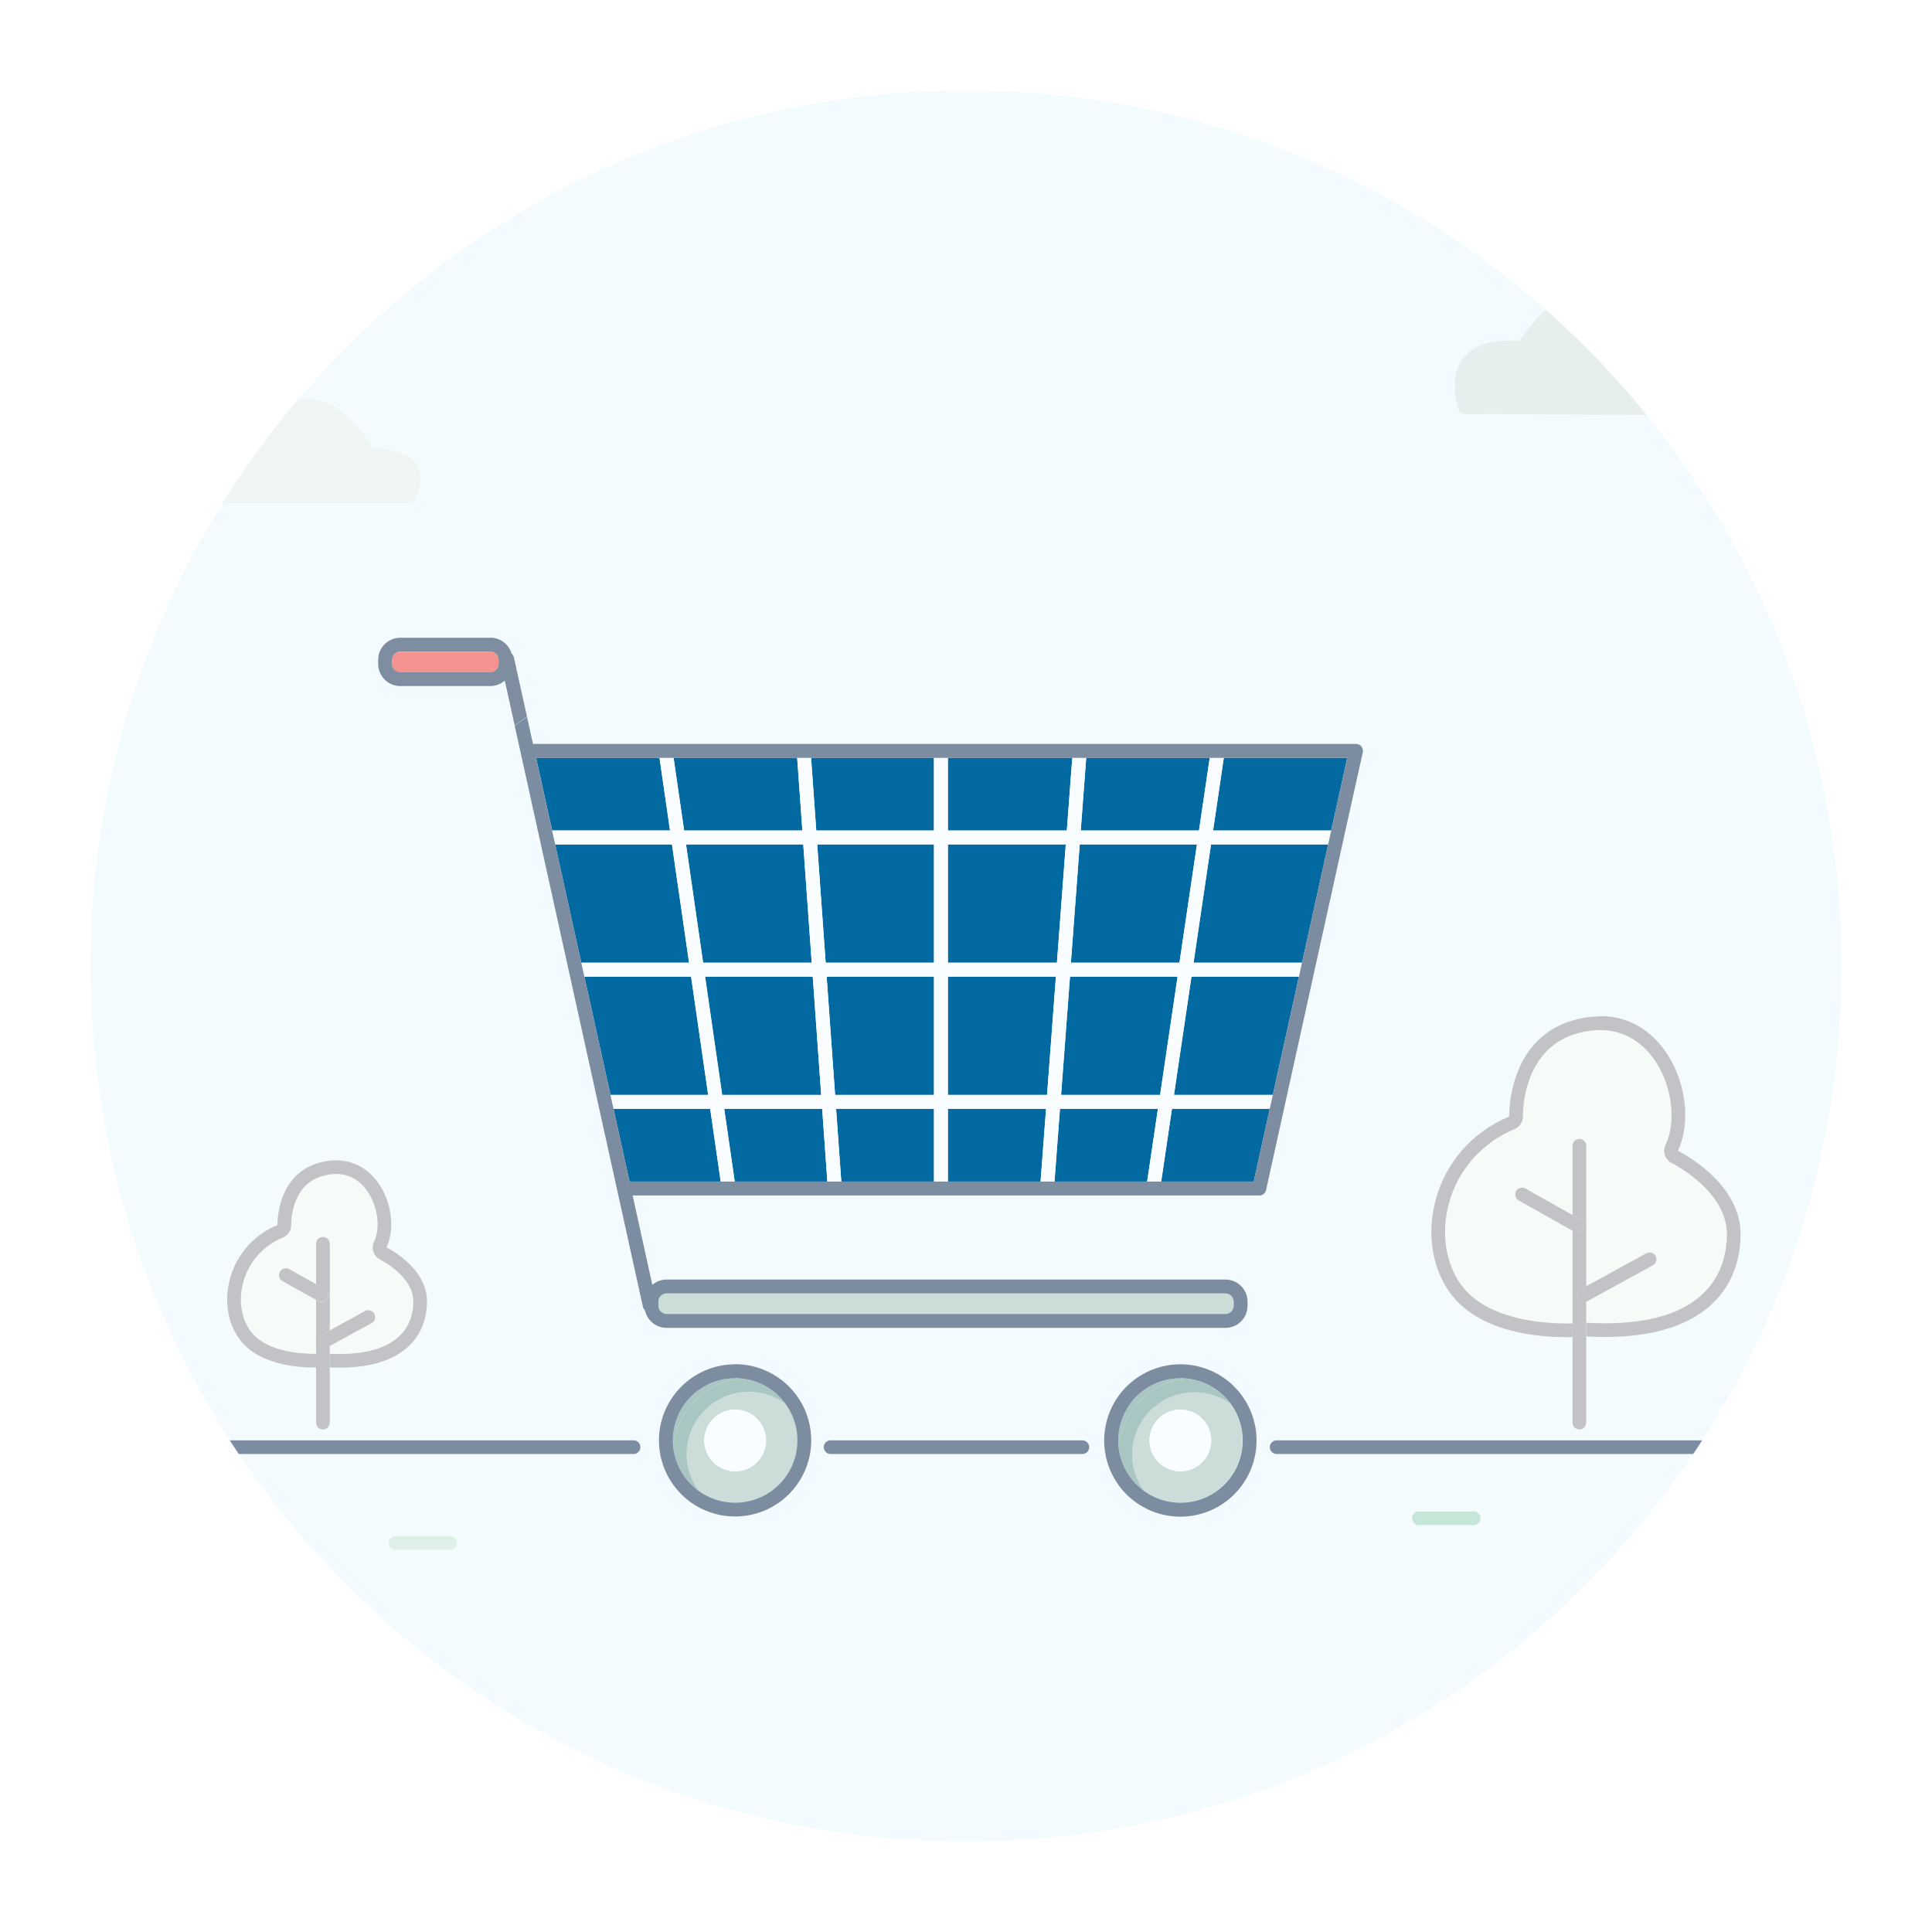
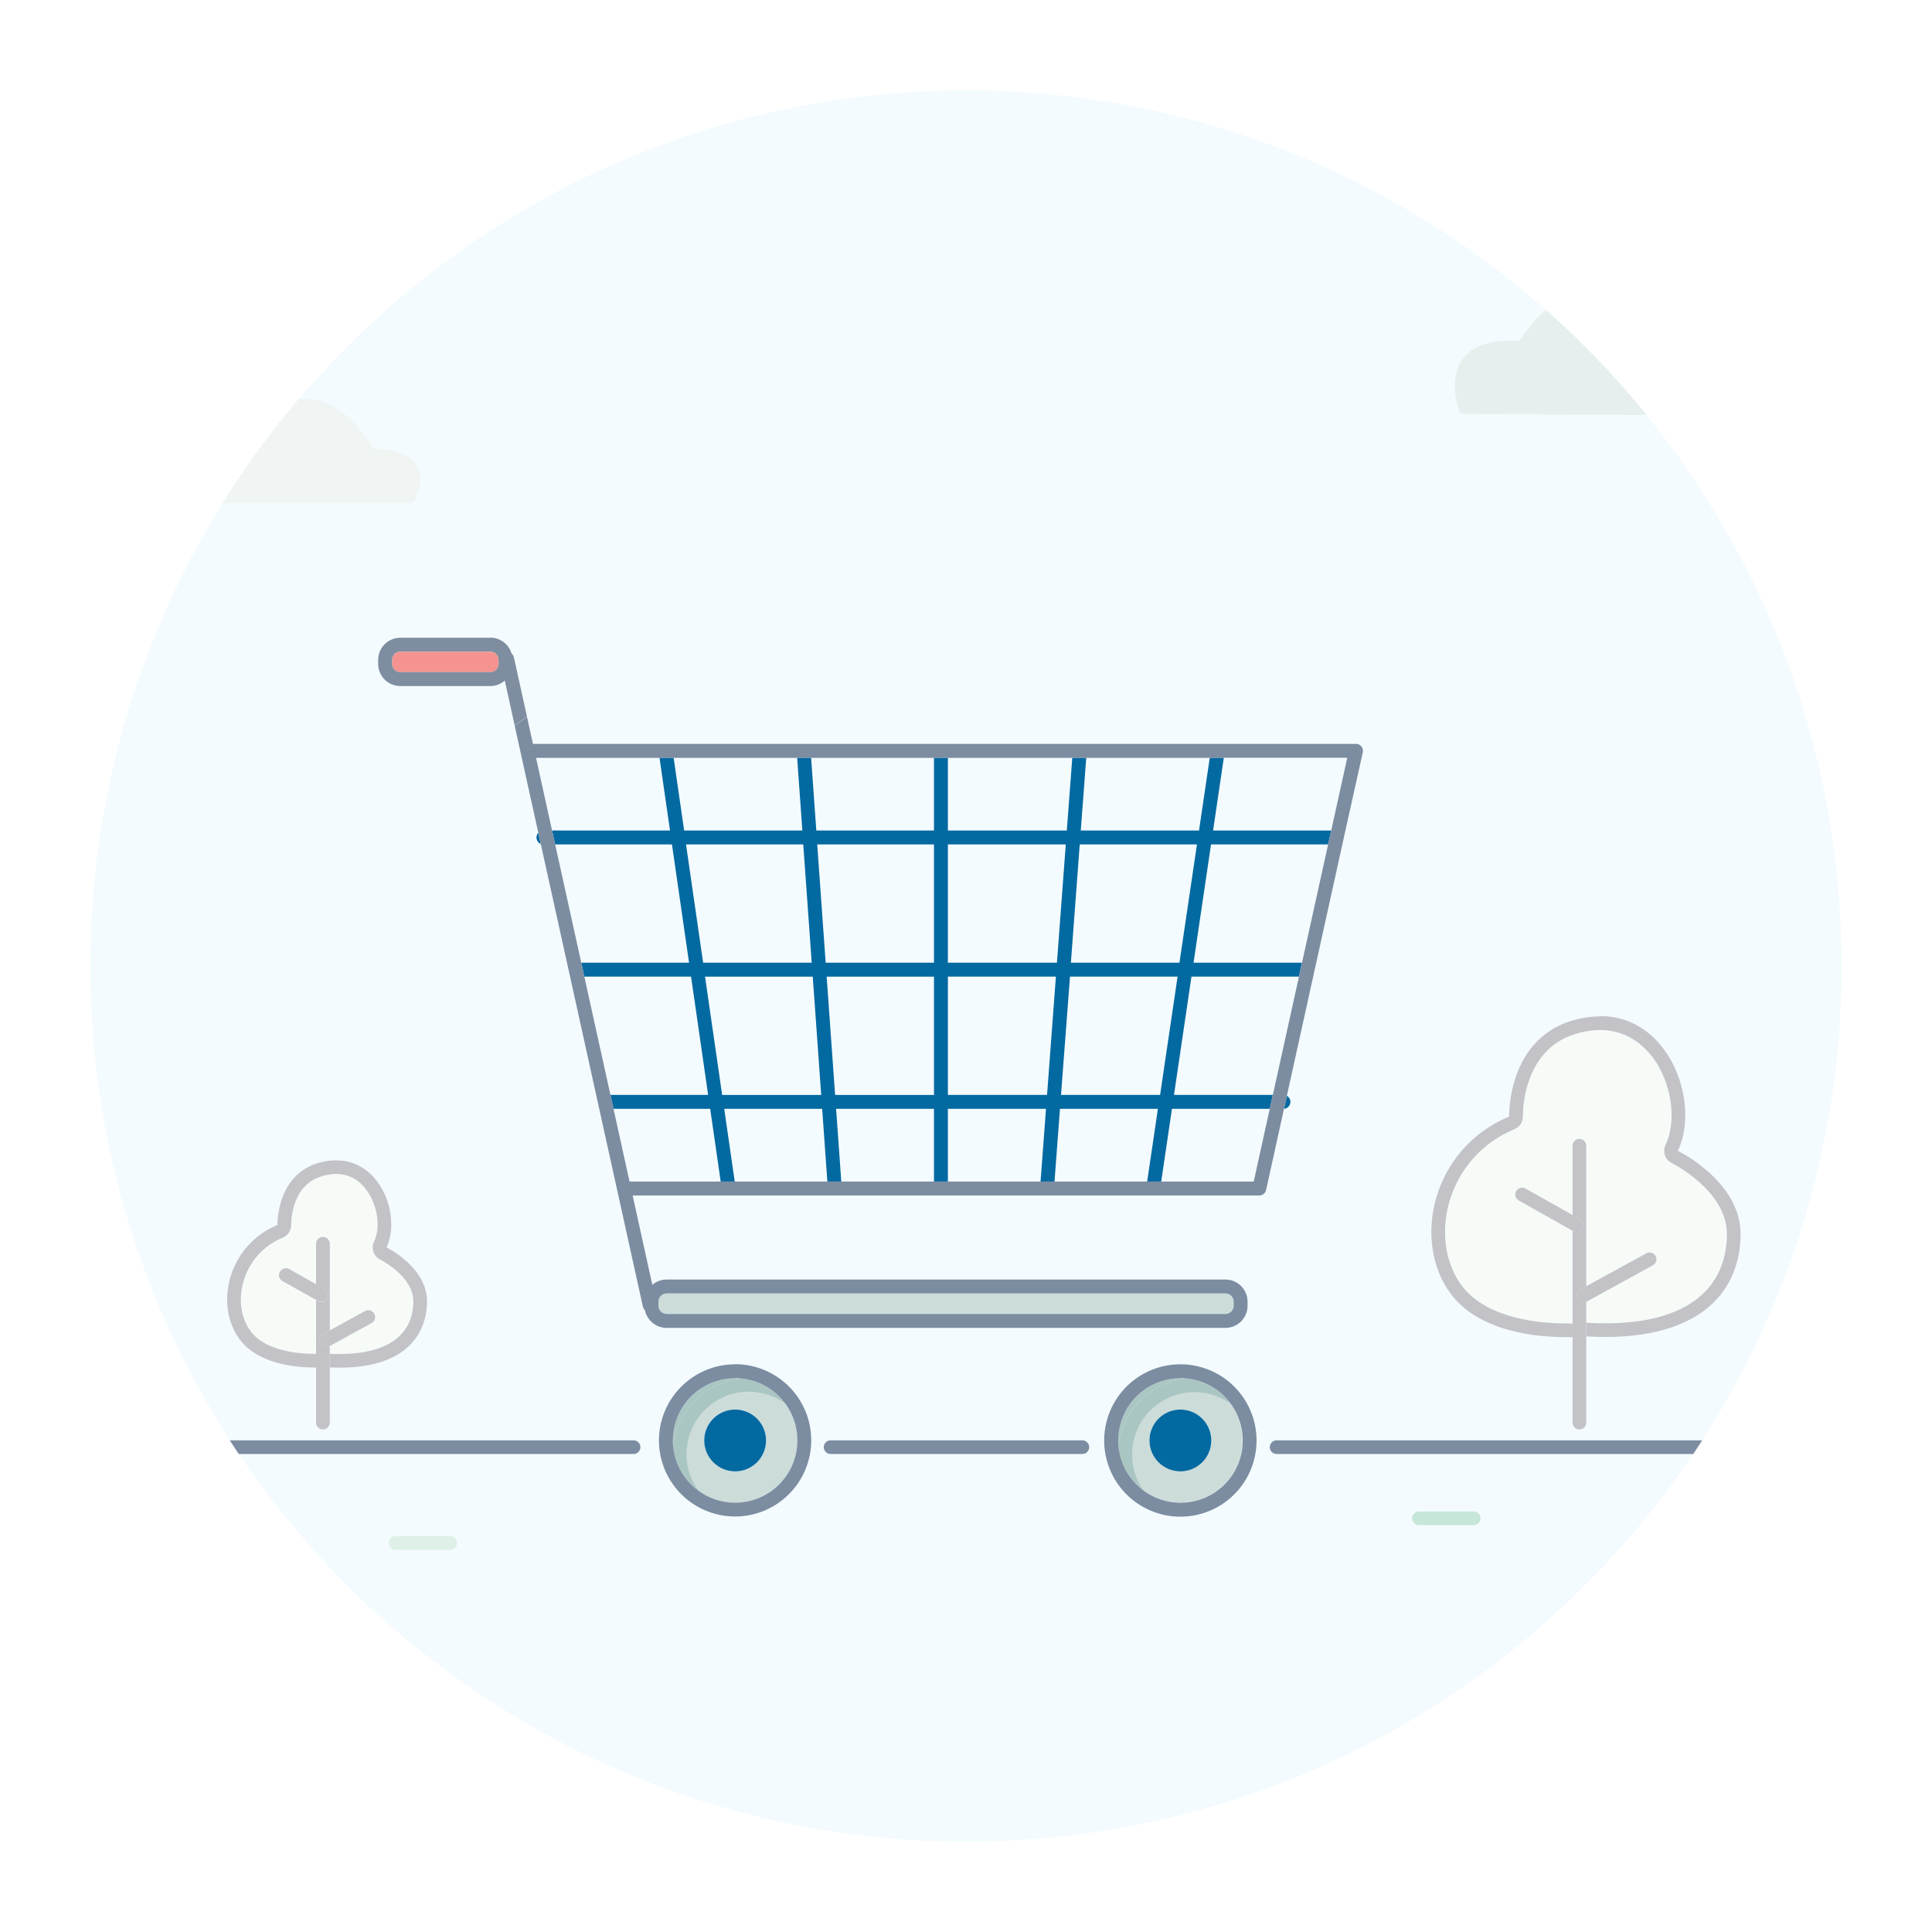
<svg xmlns="http://www.w3.org/2000/svg" viewBox="0 0 706 706">
  <defs>
    <style>
        .cls-1 {fill: #eef9fe; opacity: 0.7;}
        .cls-2 {fill: #f6fbf8;}
        .cls-3 {fill: #c3c2c7;}
-         .cls-4 {fill: #0369a1;}
-         .cls-5 {fill: #fafdff;}
+         .cls-4 {fill: transparent;}
+         .cls-5 {fill: #0369a1;}
        .cls-6 {fill: #f59390;}
        .cls-7 {fill: #ccdcd9;}
        .cls-8 {fill: #7e8da0;}
        .cls-9 {fill: #7c8ca1;}
        .cls-10 {fill: #c6e6d7;}
        .cls-11 {fill: #def0e7;}
        .cls-12 {fill: #e6efed;}
        .cls-13 {fill: #f0f5f3;}
        .cls-14 {fill: #aac6c2;}
        .cls-15 {fill: #c4d9d9;}
        
      #blink1, #blink2, #blink3 {
      opacity: 0;
      animation: blinkIn 0.7s linear 0.5s forwards 3;
      }
      
      #blob {
      display:none;
      }
      
      #cloudSmall, #cloudLarge {
      animation: cloudsMove 20s ease-in-out infinite;
      }
      
      #treeLarge {
      animation: treeRightMove 12s ease-in-out infinite;
      }
      
      #treeSmall {
      animation: treeLeftMove 36s ease-in-out infinite;
      }
      
      img:not(.png) {
      width: 100%;
      }
      
      /* Animations */
      @keyframes cloudsMove {
      0% {
        transform: translate(75%, 0);
      }
      100% {
        transform: translate(-100%,0); 
      }
      }
      
      @keyframes treeRightMove {
      0% {
        transform: translate(20%,0);
      }
      100% {
        transform: translate(-100%,0);
      }
      }
      
      @keyframes treeLeftMove {
      0% {
        transform: translate(150%,0);
      }
      100% {
        transform: translate(-100%,0);
      }
      }
      
      @keyframes blinkIn {
      0% {
        opacity: 0;
      }
      15% {
        opacity: 1;
      }
      100% {
        opacity: 1;
      }
      }
  </style>
  </defs>
  <clipPath id="clipBg">
    <circle id="circle" class="cls-1" cx="353" cy="353" r="320" />
  </clipPath>
  <g id="Layer_2" data-name="Layer 2" clip-path="url(#clipBg)">
    <g id="cartDesaturated">
      <circle id="circleBg" class="cls-1" cx="353" cy="353" r="320" />
      <g id="treeSmall">
        <path class="cls-2" d="M122.89,426.44V429a16.82,16.82,0,0,0-2,.12c-6.28.79-10.46,3.92-12.78,9.59a24.16,24.16,0,0,0-1.73,8.77,5,5,0,0,1-3.08,4.78,24.62,24.62,0,0,0-14.44,16.31c-1.79,6.56-.77,13.26,2.74,17.93,5.55,7.42,18,8.22,23.14,8.22h.73V475l-12.26-6.89a2.5,2.5,0,0,1,1.23-4.68,2.48,2.48,0,0,1,1.23.32l9.8,5.52V454.48a2.5,2.5,0,0,1,5,0v31.69l12.89-7.08a2.49,2.49,0,0,1,3.39,1,2.5,2.5,0,0,1-1,3.4l-15.29,8.39v2.74c1.21.06,2.39.09,3.53.09,17.41,0,27-6.85,27-19.29,0-9.11-11.86-15.09-12-15.15a5,5,0,0,1-2.33-6.66c2.28-4.77,1.43-12.21-2-17.69-2-3.18-5.67-7-11.79-7v-2.51h0" />
        <path class="cls-3" d="M122.89,424h0a21.21,21.21,0,0,0-2.6.16c-19.58,2.45-18.89,23.48-18.89,23.48-18.38,7.66-23,29.61-13.78,41.86,6.76,9,20.42,10.22,27.14,10.22h.73v-5h-.73c-5.1,0-17.59-.8-23.14-8.22-3.51-4.67-4.53-11.37-2.74-17.93a24.62,24.62,0,0,1,14.44-16.31,5,5,0,0,0,3.08-4.78,24.16,24.16,0,0,1,1.73-8.77c2.32-5.67,6.5-8.8,12.78-9.59a16.82,16.82,0,0,1,2-.12v-5m0,0h0v5c6.12,0,9.79,3.78,11.79,7,3.46,5.48,4.31,12.92,2,17.69a5,5,0,0,0,2.33,6.66c.12.06,12,6,12,15.15,0,12.44-9.59,19.29-27,19.29-1.14,0-2.32,0-3.53-.09v5c1.21.05,2.39.08,3.53.08,24.84,0,32-12.81,32-24.29,0-12.5-14.8-19.65-14.8-19.65,5.34-11.17-1.79-31.81-18.33-31.81" />
        <path class="cls-3" d="M118,452a2.5,2.5,0,0,0-2.5,2.5v14.83l3.15,1.77a2.5,2.5,0,0,1-1.23,4.68,2.47,2.47,0,0,1-1.22-.32l-.7-.4v44.79a2.5,2.5,0,0,0,5,0v-28l-.18.1a2.49,2.49,0,0,1-3.39-1,2.5,2.5,0,0,1,1-3.4l2.58-1.41V454.48A2.5,2.5,0,0,0,118,452" />
        <path class="cls-3" d="M104.46,463.47a2.5,2.5,0,0,0-1.23,4.68L115.49,475l.7.4a2.47,2.47,0,0,0,1.22.32,2.5,2.5,0,0,0,1.23-4.68l-3.15-1.77-9.8-5.52a2.48,2.48,0,0,0-1.23-.32" />
        <path class="cls-3" d="M134.58,478.78a2.47,2.47,0,0,0-1.2.31l-12.89,7.08-2.58,1.41a2.5,2.5,0,0,0,1.2,4.7,2.47,2.47,0,0,0,1.2-.31l.18-.1,15.29-8.39a2.5,2.5,0,0,0-1.2-4.7" />
      </g>
      <g id="treeLarge">
        <path class="cls-2" d="M584.74,373.91v2.5a28.36,28.36,0,0,0-3.41.21c-10.54,1.32-17.89,6.79-21.86,16.25a40.64,40.64,0,0,0-3,15,5,5,0,0,1-3.08,4.77,40.84,40.84,0,0,0-23.94,27.06c-3,11-1.24,22.22,4.68,30.12,9.35,12.46,29.71,13.81,38,13.81.93,0,1.76,0,2.49,0V449.71L555,438.64a2.5,2.5,0,0,1,2.46-4.36L574.65,444V418.68a2.5,2.5,0,1,1,5,0V470l22-12.06a2.46,2.46,0,0,1,1.2-.3,2.5,2.5,0,0,1,1.2,4.69L580.09,475.5a2.78,2.78,0,0,1-.44.19v7.77c2.34.14,4.64.21,6.83.21,16.18,0,28.21-3.62,35.75-10.76C629.5,466,631,457.24,631,451.08c0-15.94-19.9-25.83-20.1-25.93a5,5,0,0,1-2.33-6.65c3.92-8.18,2.53-20.81-3.28-30-2.84-4.5-9.28-12-20.57-12h0v-2.5h0" />
        <path class="cls-3" d="M584.74,371.41h0a32.89,32.89,0,0,0-4,.25c-30.3,3.79-29.24,36.35-29.24,36.35-28.45,11.86-35.56,45.83-21.34,64.8,10.48,14,31.62,15.81,42,15.81.92,0,1.75,0,2.49,0v-5c-.73,0-1.56,0-2.49,0-8.32,0-28.68-1.35-38-13.81-5.92-7.9-7.67-19.16-4.68-30.12a40.84,40.84,0,0,1,23.94-27.06,5,5,0,0,0,3.08-4.77,40.64,40.64,0,0,1,3-15c4-9.46,11.32-14.93,21.86-16.25a28.36,28.36,0,0,1,3.41-.21v-5m0,0h0v5h0c11.29,0,17.73,7.55,20.57,12,5.81,9.23,7.2,21.86,3.28,30a5,5,0,0,0,2.33,6.65c.2.1,20.1,10,20.1,25.93,0,6.16-1.52,14.95-8.79,21.83-7.54,7.14-19.57,10.76-35.75,10.76-2.19,0-4.49-.07-6.83-.21v5c2.37.13,4.64.2,6.83.2,38.46,0,49.54-19.82,49.54-37.59,0-19.36-22.92-30.42-22.92-30.42,8.27-17.3-2.77-49.25-28.36-49.25" />
        <path class="cls-3" d="M577.15,416.18a2.5,2.5,0,0,0-2.5,2.5V444l2.84,1.59a2.5,2.5,0,0,1-2.46,4.36l-.38-.21v70.12a2.5,2.5,0,0,0,5,0V475.69a2.5,2.5,0,0,1-2-4.57l2-1.09V418.68a2.5,2.5,0,0,0-2.5-2.5" />
        <path class="cls-3" d="M556.21,434a2.5,2.5,0,0,0-1.23,4.68l19.67,11.07.38.21a2.48,2.48,0,0,0,1.23.32,2.5,2.5,0,0,0,1.23-4.68L574.65,444l-17.21-9.69a2.48,2.48,0,0,0-1.23-.32" />
        <path class="cls-3" d="M602.83,457.67a2.46,2.46,0,0,0-1.2.3l-22,12.06-2,1.09a2.5,2.5,0,0,0,2,4.57,2.78,2.78,0,0,0,.44-.19L604,462.36a2.5,2.5,0,0,0-1.2-4.69" />
      </g>
      <g id="cart">
        <path class="cls-4" d="M259.52,405.19H224.19l5.86,26.58h33.31l-3.84-26.58m40.92,0H264.65l3.84,26.58h33.85l-1.9-26.58m40.86,0H305.53l1.9,26.58H341.3V405.19m40.94,0H346.38v26.58h33.88l2-26.58m40.89,0H387.34l-2,26.58H419.2l3.93-26.58m40.88,0H428.26l-3.93,26.58h33.82L464,405.19M252.54,356.88h-39l9.54,43.23h35.71l-6.24-43.23m44.45,0H257.67l6.25,43.23h36.16L297,356.88m44.31,0H302.08l3.09,43.23H341.3V356.88m44.55,0H346.38v43.23h36.24l3.23-43.23m44.42,0H391l-3.23,43.23h36.16l6.39-43.23m44.4,0H435.4L429,400.11h36.12l9.54-43.23M245.55,308.57H202.87l9.54,43.23H251.8l-6.25-43.23m48,0H250.69l6.25,43.23h39.68l-3.09-43.23m47.77,0H298.63l3.09,43.23H341.3V308.57m48.16,0H346.38V351.8h39.85l3.23-43.23m47.94,0H394.56l-3.23,43.23H431l6.38-43.23m47.93,0H442.54l-6.39,43.23h39.64l9.54-43.23M241,276.91h-45.1l4.75,21.55,1.11,5h43.08L241,276.91m50.29,0H246.12L250,303.49h43.21l-1.9-26.58m50,0H296.37l1.9,26.58h43V276.91m50.52,0H346.38v26.58h43.46l2-26.58m50.26,0H396.92l-2,26.58h43.21l3.93-26.58m50.24,0H447.21l-3.92,26.58h43.17l5.86-26.58" />
        <path class="cls-5" d="M470.26,400.45l-1.05,4.74a2.54,2.54,0,0,0,1.05-4.74m-262.43-45.8a2.36,2.36,0,0,0,.12.54l-.12-.54M491,306.31l-.12.57a2.62,2.62,0,0,0,.12-.57m-294.31-2a2.59,2.59,0,0,0,.9,4.1l-.9-4.1m67.2,95.81-6.25-43.23H297l3.09,43.23H263.92m41.25,0-3.09-43.23H341.3v43.23H305.17m41.21,0V356.88h39.47l-3.23,43.23H346.38m41.34,0L391,356.88h39.32l-6.39,43.23H387.72M256.94,351.8l-6.25-43.23h42.84l3.09,43.23H256.94m44.78,0-3.09-43.23H341.3V351.8H301.72m44.66,0V308.57h43.08l-3.23,43.23H346.38m44.95,0,3.23-43.23H437.4L431,351.8H391.33m55.88-74.89h-5.13l-3.93,26.58H394.94l2-26.58h-5.1l-2,26.58H346.38V276.91H341.3v26.58h-43l-1.9-26.58h-5.1l1.9,26.58H250l-3.84-26.58H241l3.84,26.58H201.74l1.13,5.08h42.68l6.25,43.23H212.41l1.12,5.08h39l6.24,43.23H223.07l1.12,5.08h35.33l3.84,26.58h5.13l-3.84-26.58h35.79l1.9,26.58h5.09l-1.9-26.58H341.3v26.58h5.08V405.19h35.86l-2,26.58h5.1l2-26.58h35.79l-3.93,26.58h5.13l3.93-26.58H464l1.12-5.08H429l6.39-43.23h39.27l1.12-5.08H436.15l6.39-43.23h42.79l1.13-5.08H443.29l3.92-26.58M445,271.83h0m-151.32,0h0" />
        <path class="cls-6" d="M179.2,238.13H146.27a3,3,0,0,0-3,3v1.51a3,3,0,0,0,3,3H179.2a3,3,0,0,0,3-3v-1.51a3,3,0,0,0-3-3" />
        <path class="cls-7" d="M447.82,472.65H243.6a3,3,0,0,0-3,3v1.5a3,3,0,0,0,3,3H447.82a3,3,0,0,0,3-3v-1.5a3,3,0,0,0-3-3" />
        <path class="cls-8" d="M146.27,245.62a3,3,0,0,1-3-3v-1.51a3,3,0,0,1,3-3H179.2a3,3,0,0,1,3,3v1.51a3,3,0,0,1-3,3H146.27m32.93-12.57H146.27a8.09,8.09,0,0,0-8.08,8.07v1.51a8.09,8.09,0,0,0,8.08,8.07H179.2a8,8,0,0,0,5.26-2l3.62,16.4c1.47-1.09,3-2.17,4.49-3.25l-4.79-21.67a2.46,2.46,0,0,0-.85-1.39,8.08,8.08,0,0,0-7.73-5.78" />
        <path class="cls-9" d="M243.6,480.15a3,3,0,0,1-3-3v-1.5a3,3,0,0,1,3-3H447.82a3,3,0,0,1,3,3v1.5a3,3,0,0,1-3,3H243.6M447.21,276.91h45.11l-5.86,26.58-1.13,5.08-9.54,43.23-1.12,5.08-9.54,43.23L464,405.19l-5.86,26.58H230.05l-5.86-26.58-1.12-5.08-9.54-43.23-1.12-5.08-9.54-43.23-1.13-5.08-1.11-5-4.75-21.55H447.21m-254.64-15c-1.53,1.08-3,2.16-4.49,3.25l8.64,39.16.9,4.1,9.55,43.23.66,3,.12.54,17.58,79.67v0l9.4,42.6a2.47,2.47,0,0,0,.75,1.3,8.09,8.09,0,0,0,7.91,6.45H447.82a8.08,8.08,0,0,0,8.07-8.08v-1.5a8.08,8.08,0,0,0-8.07-8.08H243.6a8,8,0,0,0-5.22,1.93l-7.2-32.65h229a2.55,2.55,0,0,0,2.48-2l6.54-29.67,1.05-4.74,20.65-93.57.12-.57L498,274.92a2.54,2.54,0,0,0-2.48-3.09H194.76l-2.19-9.94" />
      </g>
      <g id="horizon">
        <path class="cls-9" d="M231.52,526.33h-202a2.5,2.5,0,1,0,0,5h202a2.5,2.5,0,0,0,0-5Z" />
        <path class="cls-9" d="M668.52,526.33h-202a2.5,2.5,0,0,0,0,5h202a2.5,2.5,0,0,0,0-5Z" />
        <path class="cls-9" d="M395.52,526.33h-92a2.5,2.5,0,0,0,0,5h92a2.5,2.5,0,0,0,0-5" />
      </g>
      <g id="pebbles">
        <path class="cls-10" d="M623.52,560.33h-12a2.5,2.5,0,0,0,0,5h12a2.5,2.5,0,0,0,0-5" />
        <path class="cls-10" d="M538.52,552.33h-20a2.5,2.5,0,0,0,0,5h20a2.5,2.5,0,0,0,0-5" />
        <path class="cls-11" d="M164.52,561.33h-20a2.5,2.5,0,1,0,0,5h20a2.5,2.5,0,0,0,0-5" />
        <path class="cls-11" d="M83.52,547.33h-12a2.5,2.5,0,1,0,0,5h12a2.5,2.5,0,0,0,0-5" />
      </g>
      <path id="blink3" class="cls-9" d="M468.9,236a2.46,2.46,0,0,0-1.37.41l-20.77,13.52a2.5,2.5,0,0,0,1.37,4.6,2.43,2.43,0,0,0,1.36-.41l20.77-13.52a2.5,2.5,0,0,0-1.36-4.6" />
      <path id="blink2" class="cls-9" d="M445.52,218.73a2.49,2.49,0,0,0-2.34,1.62l-8.73,23.2a2.49,2.49,0,0,0,1.46,3.22,2.44,2.44,0,0,0,.88.16,2.49,2.49,0,0,0,2.34-1.62l8.73-23.2a2.51,2.51,0,0,0-1.46-3.22,2.73,2.73,0,0,0-.88-.16" />
      <path id="blink1" class="cls-9" d="M416.67,217.62a3.07,3.07,0,0,0-.6.07,2.51,2.51,0,0,0-1.83,3l5.92,24.07a2.5,2.5,0,0,0,2.43,1.9,2.46,2.46,0,0,0,.6-.07,2.51,2.51,0,0,0,1.83-3l-5.92-24.07a2.51,2.51,0,0,0-2.43-1.9" />
      <path id="cloudLarge" class="cls-12" d="M586,103.68c-17.89,0-30.79,20.9-30.79,20.9-1.13-.08-2.22-.11-3.25-.11-24.89,0-20.59,19.87-18.91,25.39a2,2,0,0,0,1.9,1.42l99.26.54h0a2,2,0,0,0,1.8-1.13c10.92-23.37-15.58-24.06-18.76-24.06h-.31C606,109.36,595.3,103.68,586,103.68" />
      <path id="cloudSmall" class="cls-13" d="M112,145.75c-14.15,0-24.34,16.53-24.34,16.53-.89-.06-1.73-.09-2.54-.09-19.27,0-16.47,15.29-15.09,20.15a2,2,0,0,0,1.93,1.46l77.9,0a2,2,0,0,0,1.84-1.2c8.26-18.19-12.48-18.73-15-18.73h-.24c-8.65-13.66-17.1-18.15-24.48-18.15" />
      <g id="wheelBack">
        <path class="cls-7" d="M268.65,537.67a11.29,11.29,0,1,1,11.28-11.29,11.28,11.28,0,0,1-11.28,11.29m5-29a22.8,22.8,0,0,0-22.78,22.78,22.53,22.53,0,0,0,4.38,13.38A22.74,22.74,0,0,0,287,513a22.5,22.5,0,0,0-13.31-4.33" />
        <path class="cls-5" d="M268.65,515.09a11.29,11.29,0,1,0,11.28,11.29,11.29,11.29,0,0,0-11.28-11.29" />
        <path class="cls-14" d="M268.67,503.63a22.81,22.81,0,0,0-22.76,22.78c0,.65,0,1.3.08,2a27.91,27.91,0,0,1,24.61-24.64c-.64-.06-1.28-.09-1.93-.09" />
        <path class="cls-14" d="M268.65,503.63a22.74,22.74,0,0,0-13.36,41.16,22.53,22.53,0,0,1-4.38-13.38,22.8,22.8,0,0,1,22.78-22.78A22.5,22.5,0,0,1,287,513a22.72,22.72,0,0,0-16.4-9.24A27.91,27.91,0,0,0,246,528.36c-.06-.65-.08-1.3-.08-2a22.81,22.81,0,0,1,22.76-22.78h0" />
        <path class="cls-9" d="M255.29,544.79a22.74,22.74,0,0,1,13.36-41.16h0c.65,0,1.29,0,1.93.09a22.75,22.75,0,1,1-15.31,41.07m13.36-46.24a27.87,27.87,0,0,0-27.84,27.83,28.2,28.2,0,0,0,.9,7,27.83,27.83,0,1,0,27-34.88h0" />
        <path class="cls-15" d="M241.71,533.43A27.72,27.72,0,0,0,252,548.64l.12.09a27.92,27.92,0,0,1-10.36-15.3m27-34.88h0A27.83,27.83,0,0,1,291.14,510a1.79,1.79,0,0,0-.22-.34,27.65,27.65,0,0,0-22.23-11.12" />
      </g>
      <g id="wheelFront">
        <path class="cls-7" d="M431.34,537.67a11.29,11.29,0,1,1,11.29-11.29,11.29,11.29,0,0,1-11.29,11.29m5-29A22.74,22.74,0,0,0,418,544.79,22.74,22.74,0,0,0,449.7,513a22.51,22.51,0,0,0-13.32-4.33" />
        <path class="cls-5" d="M431.34,515.09a11.29,11.29,0,1,0,11.29,11.29,11.3,11.3,0,0,0-11.29-11.29" />
        <path class="cls-14" d="M431.36,503.63a22.82,22.82,0,0,0-22.76,22.78c0,.65,0,1.3.08,2a27.93,27.93,0,0,1,24.62-24.64c-.64-.06-1.29-.09-1.94-.09" />
        <path class="cls-15" d="M404.35,533.19a27.66,27.66,0,0,0,10.29,15.45.51.51,0,0,0,.13.09,27.86,27.86,0,0,1-10.42-15.54m27-34.64h0A27.84,27.84,0,0,1,453.84,510c-.07-.11-.14-.23-.22-.34a27.65,27.65,0,0,0-22.23-11.12" />
        <path class="cls-14" d="M431.34,503.63A22.75,22.75,0,0,0,418,544.79,22.75,22.75,0,0,1,449.7,513a22.72,22.72,0,0,0-16.4-9.24,27.93,27.93,0,0,0-24.62,24.64c-.05-.65-.08-1.3-.08-2a22.82,22.82,0,0,1,22.76-22.78h0" />
        <path class="cls-9" d="M418,544.79a22.75,22.75,0,0,1,13.36-41.16h0c.65,0,1.3,0,1.94.09A22.75,22.75,0,1,1,418,544.79m13.36-46.24A27.84,27.84,0,1,0,453.84,510a27.86,27.86,0,0,0-22.5-11.46h0" />
      </g>
    </g>
  </g>
</svg>
